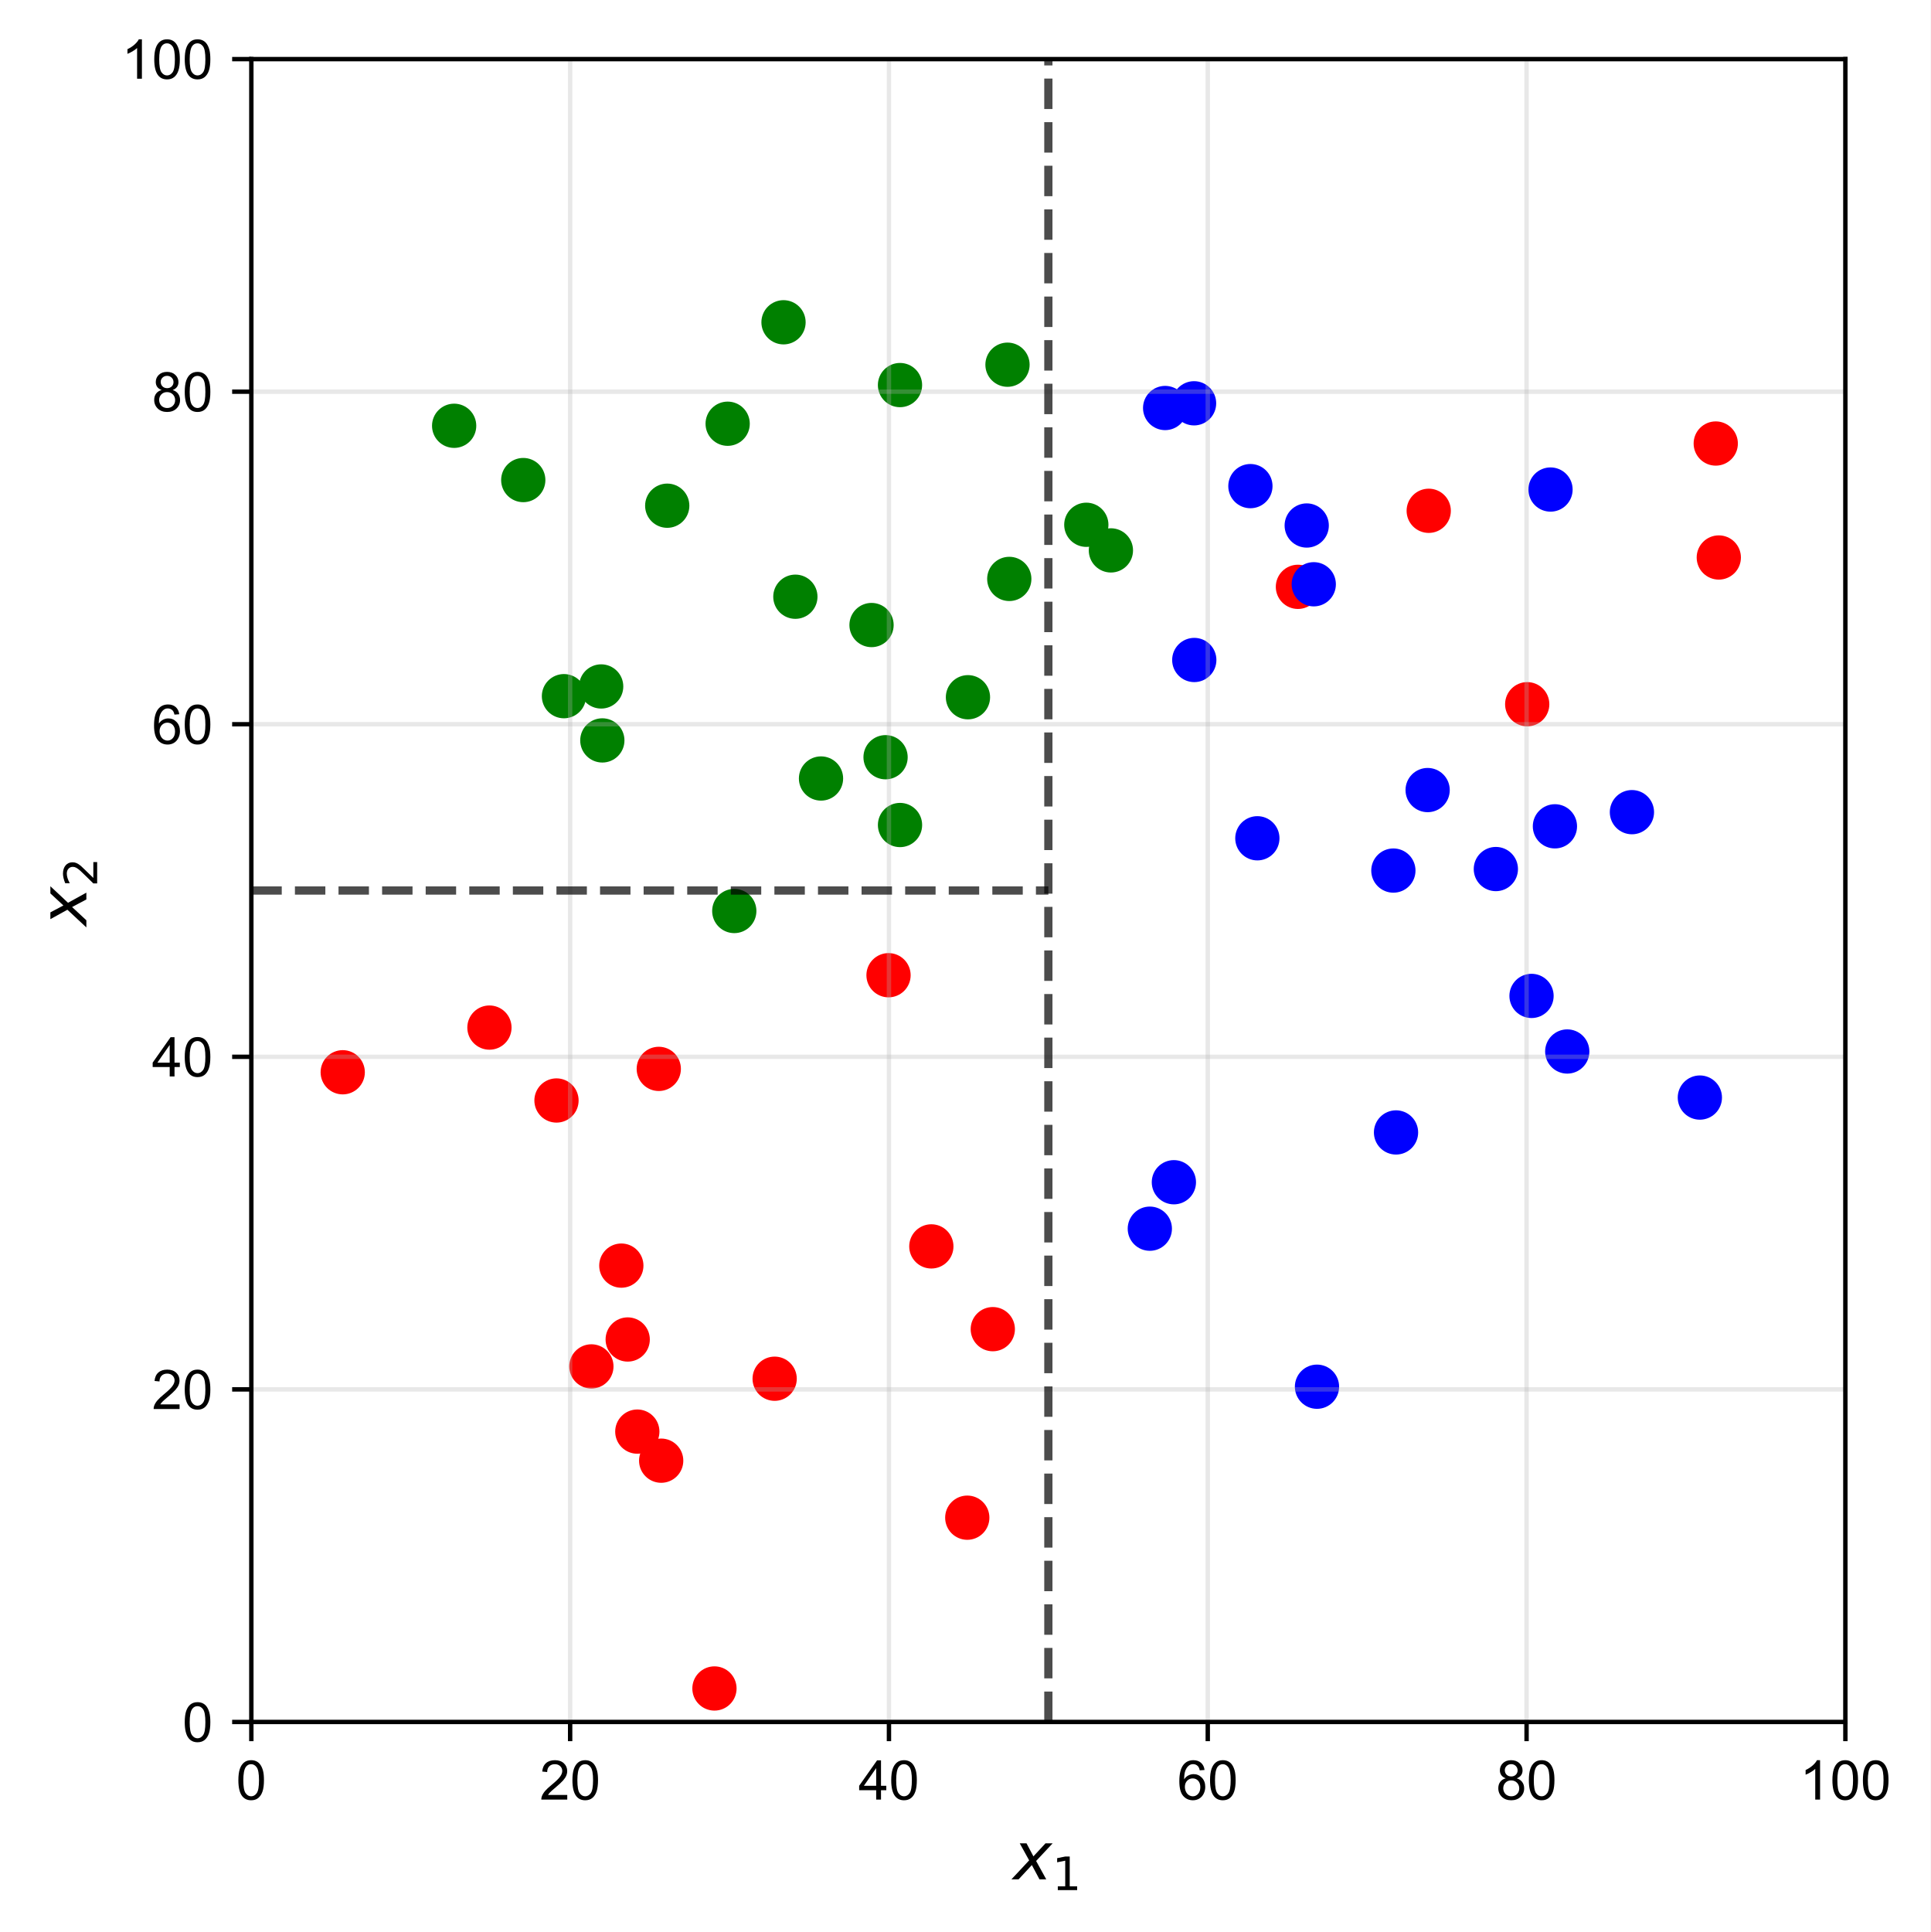
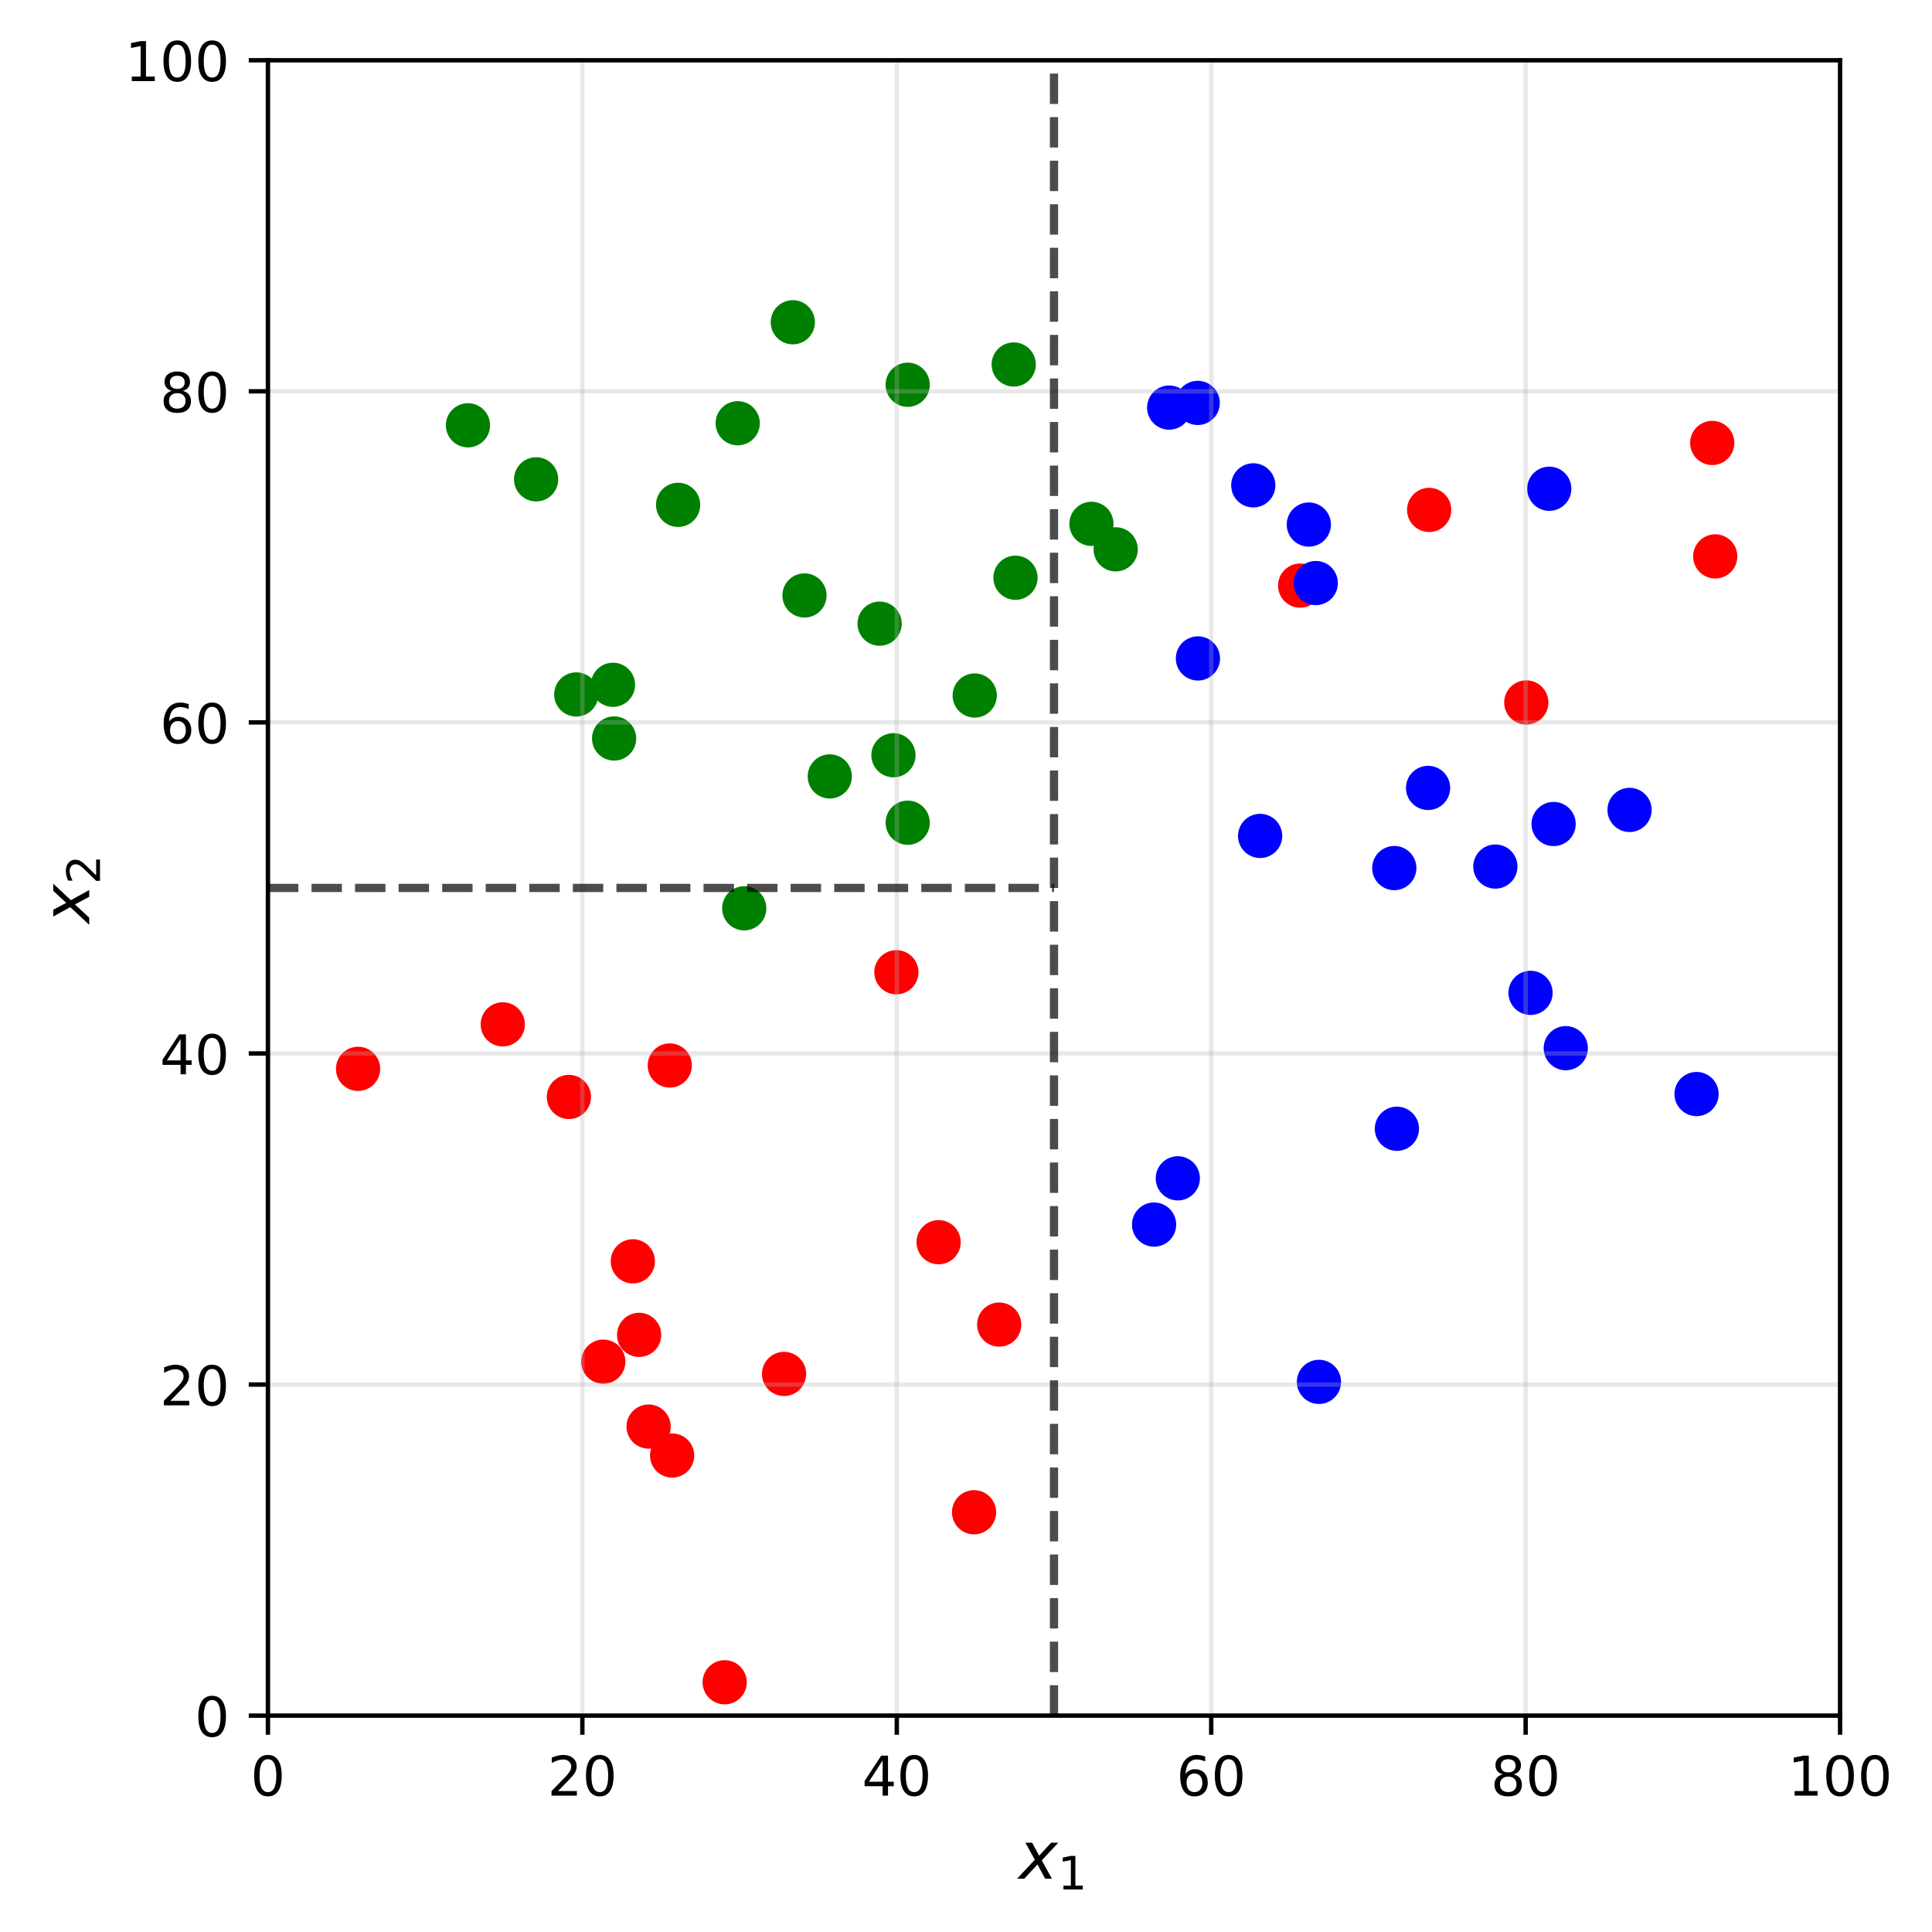
- <svg xmlns="http://www.w3.org/2000/svg" xmlns:xlink="http://www.w3.org/1999/xlink" width="352.116pt" height="352.332pt" viewBox="0 0 352.116 352.332" version="1.1">
+ <svg xmlns="http://www.w3.org/2000/svg" xmlns:xlink="http://www.w3.org/1999/xlink" width="352.582pt" height="352.616pt" viewBox="0 0 352.582 352.616" version="1.1">
  <defs>
    <style type="text/css">*{stroke-linejoin: round; stroke-linecap: butt}</style>
  </defs>
  <g id="figure_1">
    <g id="patch_1">
-       <path d="M 0 352.332  L 352.116 352.332  L 352.116 0  L 0 0  z " style="fill: #ffffff" />
+       <path d="M 0 352.616  L 352.582 352.616  L 352.582 0  L 0 0  z " style="fill: #ffffff" />
    </g>
    <g id="axes_1">
      <g id="patch_2">
-         <path d="M 45.84 314.029  L 336.575 314.029  L 336.575 10.779  L 45.84 10.779  z " style="fill: #ffffff" />
+         <path d="M 48.901 313.124  L 335.839 313.124  L 335.839 10.999  L 48.901 10.999  z " style="fill: #ffffff" />
      </g>
      <g id="PathCollection_1">
        <defs>
-           <path id="m12b4f82df9" d="M 0 3.536  C 0.938 3.536 1.837 3.163 2.5 2.5  C 3.163 1.837 3.536 0.938 3.536 0  C 3.536 -0.938 3.163 -1.837 2.5 -2.5  C 1.837 -3.163 0.938 -3.536 0 -3.536  C -0.938 -3.536 -1.837 -3.163 -2.5 -2.5  C -3.163 -1.837 -3.536 -0.938 -3.536 0  C -3.536 0.938 -3.163 1.837 -2.5 2.5  C -1.837 3.163 -0.938 3.536 0 3.536  z " style="stroke: #ff0000" />
+           <path id="m47f55d73bb" d="M 0 3.536  C 0.938 3.536 1.837 3.163 2.5 2.5  C 3.163 1.837 3.536 0.938 3.536 0  C 3.536 -0.938 3.163 -1.837 2.5 -2.5  C 1.837 -3.163 0.938 -3.536 0 -3.536  C -0.938 -3.536 -1.837 -3.163 -2.5 -2.5  C -3.163 -1.837 -3.536 -0.938 -3.536 0  C -3.536 0.938 -3.163 1.837 -2.5 2.5  C -1.837 3.163 -0.938 3.536 0 3.536  z " style="stroke: #ff0000" />
        </defs>
-         <g clip-path="url(#p76b1b66757)">
-           <use xlink:href="#m12b4f82df9" x="101.498" y="200.693" style="fill: #ff0000; stroke: #ff0000" />
-           <use xlink:href="#m12b4f82df9" x="162.057" y="177.847" style="fill: #ff0000; stroke: #ff0000" />
-           <use xlink:href="#m12b4f82df9" x="141.288" y="251.433" style="fill: #ff0000; stroke: #ff0000" />
-           <use xlink:href="#m12b4f82df9" x="89.267" y="187.397" style="fill: #ff0000; stroke: #ff0000" />
-           <use xlink:href="#m12b4f82df9" x="116.239" y="261.078" style="fill: #ff0000; stroke: #ff0000" />
-           <use xlink:href="#m12b4f82df9" x="181.074" y="242.394" style="fill: #ff0000; stroke: #ff0000" />
-           <use xlink:href="#m12b4f82df9" x="62.509" y="195.546" style="fill: #ff0000; stroke: #ff0000" />
-           <use xlink:href="#m12b4f82df9" x="120.591" y="266.379" style="fill: #ff0000; stroke: #ff0000" />
-           <use xlink:href="#m12b4f82df9" x="169.866" y="227.301" style="fill: #ff0000; stroke: #ff0000" />
-           <use xlink:href="#m12b4f82df9" x="107.862" y="249.187" style="fill: #ff0000; stroke: #ff0000" />
-           <use xlink:href="#m12b4f82df9" x="113.323" y="230.806" style="fill: #ff0000; stroke: #ff0000" />
-           <use xlink:href="#m12b4f82df9" x="130.307" y="307.921" style="fill: #ff0000; stroke: #ff0000" />
-           <use xlink:href="#m12b4f82df9" x="176.42" y="276.776" style="fill: #ff0000; stroke: #ff0000" />
-           <use xlink:href="#m12b4f82df9" x="114.486" y="244.278" style="fill: #ff0000; stroke: #ff0000" />
-           <use xlink:href="#m12b4f82df9" x="120.153" y="194.929" style="fill: #ff0000; stroke: #ff0000" />
-           <use xlink:href="#m12b4f82df9" x="236.726" y="107.019" style="fill: #ff0000; stroke: #ff0000" />
-           <use xlink:href="#m12b4f82df9" x="313.488" y="101.668" style="fill: #ff0000; stroke: #ff0000" />
-           <use xlink:href="#m12b4f82df9" x="312.932" y="80.884" style="fill: #ff0000; stroke: #ff0000" />
-           <use xlink:href="#m12b4f82df9" x="278.546" y="128.426" style="fill: #ff0000; stroke: #ff0000" />
-           <use xlink:href="#m12b4f82df9" x="260.582" y="93.153" style="fill: #ff0000; stroke: #ff0000" />
+         <g clip-path="url(#pdd26063464)">
+           <use xlink:href="#m47f55d73bb" x="103.832" y="200.209" style="fill: #ff0000; stroke: #ff0000" />
+           <use xlink:href="#m47f55d73bb" x="163.6" y="177.448" style="fill: #ff0000; stroke: #ff0000" />
+           <use xlink:href="#m47f55d73bb" x="143.102" y="250.761" style="fill: #ff0000; stroke: #ff0000" />
+           <use xlink:href="#m47f55d73bb" x="91.761" y="186.962" style="fill: #ff0000; stroke: #ff0000" />
+           <use xlink:href="#m47f55d73bb" x="118.38" y="260.37" style="fill: #ff0000; stroke: #ff0000" />
+           <use xlink:href="#m47f55d73bb" x="182.368" y="241.755" style="fill: #ff0000; stroke: #ff0000" />
+           <use xlink:href="#m47f55d73bb" x="65.352" y="195.081" style="fill: #ff0000; stroke: #ff0000" />
+           <use xlink:href="#m47f55d73bb" x="122.675" y="265.651" style="fill: #ff0000; stroke: #ff0000" />
+           <use xlink:href="#m47f55d73bb" x="171.307" y="226.719" style="fill: #ff0000; stroke: #ff0000" />
+           <use xlink:href="#m47f55d73bb" x="110.112" y="248.522" style="fill: #ff0000; stroke: #ff0000" />
+           <use xlink:href="#m47f55d73bb" x="115.503" y="230.21" style="fill: #ff0000; stroke: #ff0000" />
+           <use xlink:href="#m47f55d73bb" x="132.265" y="307.039" style="fill: #ff0000; stroke: #ff0000" />
+           <use xlink:href="#m47f55d73bb" x="177.776" y="276.009" style="fill: #ff0000; stroke: #ff0000" />
+           <use xlink:href="#m47f55d73bb" x="116.65" y="243.632" style="fill: #ff0000; stroke: #ff0000" />
+           <use xlink:href="#m47f55d73bb" x="122.243" y="194.466" style="fill: #ff0000; stroke: #ff0000" />
+           <use xlink:href="#m47f55d73bb" x="237.294" y="106.883" style="fill: #ff0000; stroke: #ff0000" />
+           <use xlink:href="#m47f55d73bb" x="313.054" y="101.551" style="fill: #ff0000; stroke: #ff0000" />
+           <use xlink:href="#m47f55d73bb" x="312.505" y="80.844" style="fill: #ff0000; stroke: #ff0000" />
+           <use xlink:href="#m47f55d73bb" x="278.568" y="128.21" style="fill: #ff0000; stroke: #ff0000" />
+           <use xlink:href="#m47f55d73bb" x="260.839" y="93.068" style="fill: #ff0000; stroke: #ff0000" />
        </g>
      </g>
      <g id="PathCollection_2">
        <defs>
-           <path id="mf9899d1ede" d="M 0 3.536  C 0.938 3.536 1.837 3.163 2.5 2.5  C 3.163 1.837 3.536 0.938 3.536 0  C 3.536 -0.938 3.163 -1.837 2.5 -2.5  C 1.837 -3.163 0.938 -3.536 0 -3.536  C -0.938 -3.536 -1.837 -3.163 -2.5 -2.5  C -3.163 -1.837 -3.536 -0.938 -3.536 0  C -3.536 0.938 -3.163 1.837 -2.5 2.5  C -1.837 3.163 -0.938 3.536 0 3.536  z " style="stroke: #008000" />
+           <path id="m1340b58901" d="M 0 3.536  C 0.938 3.536 1.837 3.163 2.5 2.5  C 3.163 1.837 3.536 0.938 3.536 0  C 3.536 -0.938 3.163 -1.837 2.5 -2.5  C 1.837 -3.163 0.938 -3.536 0 -3.536  C -0.938 -3.536 -1.837 -3.163 -2.5 -2.5  C -3.163 -1.837 -3.536 -0.938 -3.536 0  C -3.536 0.938 -3.163 1.837 -2.5 2.5  C -1.837 3.163 -0.938 3.536 0 3.536  z " style="stroke: #008000" />
        </defs>
-         <g clip-path="url(#p76b1b66757)">
-           <use xlink:href="#mf9899d1ede" x="109.646" y="125.186" style="fill: #008000; stroke: #008000" />
-           <use xlink:href="#mf9899d1ede" x="82.831" y="77.65" style="fill: #008000; stroke: #008000" />
-           <use xlink:href="#mf9899d1ede" x="121.696" y="92.224" style="fill: #008000; stroke: #008000" />
-           <use xlink:href="#mf9899d1ede" x="149.743" y="141.973" style="fill: #008000; stroke: #008000" />
-           <use xlink:href="#mf9899d1ede" x="142.905" y="58.774" style="fill: #008000; stroke: #008000" />
-           <use xlink:href="#mf9899d1ede" x="132.717" y="77.274" style="fill: #008000; stroke: #008000" />
-           <use xlink:href="#mf9899d1ede" x="202.615" y="100.374" style="fill: #008000; stroke: #008000" />
-           <use xlink:href="#mf9899d1ede" x="145.065" y="108.822" style="fill: #008000; stroke: #008000" />
-           <use xlink:href="#mf9899d1ede" x="161.516" y="138.092" style="fill: #008000; stroke: #008000" />
-           <use xlink:href="#mf9899d1ede" x="198.131" y="95.703" style="fill: #008000; stroke: #008000" />
-           <use xlink:href="#mf9899d1ede" x="95.437" y="87.548" style="fill: #008000; stroke: #008000" />
-           <use xlink:href="#mf9899d1ede" x="102.859" y="126.959" style="fill: #008000; stroke: #008000" />
-           <use xlink:href="#mf9899d1ede" x="183.756" y="66.51" style="fill: #008000; stroke: #008000" />
-           <use xlink:href="#mf9899d1ede" x="109.858" y="135.027" style="fill: #008000; stroke: #008000" />
-           <use xlink:href="#mf9899d1ede" x="133.924" y="166.137" style="fill: #008000; stroke: #008000" />
-           <use xlink:href="#mf9899d1ede" x="164.149" y="70.224" style="fill: #008000; stroke: #008000" />
-           <use xlink:href="#mf9899d1ede" x="158.957" y="113.986" style="fill: #008000; stroke: #008000" />
-           <use xlink:href="#mf9899d1ede" x="184.081" y="105.576" style="fill: #008000; stroke: #008000" />
-           <use xlink:href="#mf9899d1ede" x="176.544" y="127.152" style="fill: #008000; stroke: #008000" />
-           <use xlink:href="#mf9899d1ede" x="164.152" y="150.455" style="fill: #008000; stroke: #008000" />
+         <g clip-path="url(#pdd26063464)">
+           <use xlink:href="#m1340b58901" x="111.874" y="124.982" style="fill: #008000; stroke: #008000" />
+           <use xlink:href="#m1340b58901" x="85.409" y="77.622" style="fill: #008000; stroke: #008000" />
+           <use xlink:href="#m1340b58901" x="123.766" y="92.142" style="fill: #008000; stroke: #008000" />
+           <use xlink:href="#m1340b58901" x="151.447" y="141.707" style="fill: #008000; stroke: #008000" />
+           <use xlink:href="#m1340b58901" x="144.698" y="58.817" style="fill: #008000; stroke: #008000" />
+           <use xlink:href="#m1340b58901" x="134.643" y="77.248" style="fill: #008000; stroke: #008000" />
+           <use xlink:href="#m1340b58901" x="203.628" y="100.262" style="fill: #008000; stroke: #008000" />
+           <use xlink:href="#m1340b58901" x="146.83" y="108.679" style="fill: #008000; stroke: #008000" />
+           <use xlink:href="#m1340b58901" x="163.066" y="137.84" style="fill: #008000; stroke: #008000" />
+           <use xlink:href="#m1340b58901" x="199.203" y="95.609" style="fill: #008000; stroke: #008000" />
+           <use xlink:href="#m1340b58901" x="97.85" y="87.484" style="fill: #008000; stroke: #008000" />
+           <use xlink:href="#m1340b58901" x="105.176" y="126.748" style="fill: #008000; stroke: #008000" />
+           <use xlink:href="#m1340b58901" x="185.016" y="66.524" style="fill: #008000; stroke: #008000" />
+           <use xlink:href="#m1340b58901" x="112.083" y="134.786" style="fill: #008000; stroke: #008000" />
+           <use xlink:href="#m1340b58901" x="135.834" y="165.781" style="fill: #008000; stroke: #008000" />
+           <use xlink:href="#m1340b58901" x="165.665" y="70.224" style="fill: #008000; stroke: #008000" />
+           <use xlink:href="#m1340b58901" x="160.54" y="113.823" style="fill: #008000; stroke: #008000" />
+           <use xlink:href="#m1340b58901" x="185.337" y="105.444" style="fill: #008000; stroke: #008000" />
+           <use xlink:href="#m1340b58901" x="177.898" y="126.94" style="fill: #008000; stroke: #008000" />
+           <use xlink:href="#m1340b58901" x="165.667" y="150.157" style="fill: #008000; stroke: #008000" />
        </g>
      </g>
      <g id="PathCollection_3">
        <defs>
-           <path id="m29e9dab555" d="M 0 3.536  C 0.938 3.536 1.837 3.163 2.5 2.5  C 3.163 1.837 3.536 0.938 3.536 0  C 3.536 -0.938 3.163 -1.837 2.5 -2.5  C 1.837 -3.163 0.938 -3.536 0 -3.536  C -0.938 -3.536 -1.837 -3.163 -2.5 -2.5  C -3.163 -1.837 -3.536 -0.938 -3.536 0  C -3.536 0.938 -3.163 1.837 -2.5 2.5  C -1.837 3.163 -0.938 3.536 0 3.536  z " style="stroke: #0000ff" />
+           <path id="m290d0888ee" d="M 0 3.536  C 0.938 3.536 1.837 3.163 2.5 2.5  C 3.163 1.837 3.536 0.938 3.536 0  C 3.536 -0.938 3.163 -1.837 2.5 -2.5  C 1.837 -3.163 0.938 -3.536 0 -3.536  C -0.938 -3.536 -1.837 -3.163 -2.5 -2.5  C -3.163 -1.837 -3.536 -0.938 -3.536 0  C -3.536 0.938 -3.163 1.837 -2.5 2.5  C -1.837 3.163 -0.938 3.536 0 3.536  z " style="stroke: #0000ff" />
        </defs>
-         <g clip-path="url(#p76b1b66757)">
-           <use xlink:href="#m29e9dab555" x="285.848" y="191.758" style="fill: #0000ff; stroke: #0000ff" />
-           <use xlink:href="#m29e9dab555" x="229.327" y="152.875" style="fill: #0000ff; stroke: #0000ff" />
-           <use xlink:href="#m29e9dab555" x="297.644" y="148.111" style="fill: #0000ff; stroke: #0000ff" />
-           <use xlink:href="#m29e9dab555" x="272.826" y="158.486" style="fill: #0000ff; stroke: #0000ff" />
-           <use xlink:href="#m29e9dab555" x="240.203" y="252.89" style="fill: #0000ff; stroke: #0000ff" />
-           <use xlink:href="#m29e9dab555" x="217.783" y="73.549" style="fill: #0000ff; stroke: #0000ff" />
-           <use xlink:href="#m29e9dab555" x="228.059" y="88.652" style="fill: #0000ff; stroke: #0000ff" />
-           <use xlink:href="#m29e9dab555" x="214.102" y="215.6" style="fill: #0000ff; stroke: #0000ff" />
-           <use xlink:href="#m29e9dab555" x="310.034" y="200.16" style="fill: #0000ff; stroke: #0000ff" />
-           <use xlink:href="#m29e9dab555" x="254.135" y="158.763" style="fill: #0000ff; stroke: #0000ff" />
-           <use xlink:href="#m29e9dab555" x="282.795" y="89.276" style="fill: #0000ff; stroke: #0000ff" />
-           <use xlink:href="#m29e9dab555" x="212.508" y="74.407" style="fill: #0000ff; stroke: #0000ff" />
-           <use xlink:href="#m29e9dab555" x="254.618" y="206.519" style="fill: #0000ff; stroke: #0000ff" />
-           <use xlink:href="#m29e9dab555" x="283.599" y="150.694" style="fill: #0000ff; stroke: #0000ff" />
-           <use xlink:href="#m29e9dab555" x="239.614" y="106.551" style="fill: #0000ff; stroke: #0000ff" />
-           <use xlink:href="#m29e9dab555" x="279.332" y="181.623" style="fill: #0000ff; stroke: #0000ff" />
-           <use xlink:href="#m29e9dab555" x="217.822" y="120.36" style="fill: #0000ff; stroke: #0000ff" />
-           <use xlink:href="#m29e9dab555" x="209.714" y="224.072" style="fill: #0000ff; stroke: #0000ff" />
-           <use xlink:href="#m29e9dab555" x="260.385" y="144.082" style="fill: #0000ff; stroke: #0000ff" />
-           <use xlink:href="#m29e9dab555" x="238.33" y="95.835" style="fill: #0000ff; stroke: #0000ff" />
+         <g clip-path="url(#pdd26063464)">
+           <use xlink:href="#m290d0888ee" x="285.775" y="191.307" style="fill: #0000ff; stroke: #0000ff" />
+           <use xlink:href="#m290d0888ee" x="229.991" y="152.568" style="fill: #0000ff; stroke: #0000ff" />
+           <use xlink:href="#m290d0888ee" x="297.416" y="147.822" style="fill: #0000ff; stroke: #0000ff" />
+           <use xlink:href="#m290d0888ee" x="272.922" y="158.158" style="fill: #0000ff; stroke: #0000ff" />
+           <use xlink:href="#m290d0888ee" x="240.726" y="252.212" style="fill: #0000ff; stroke: #0000ff" />
+           <use xlink:href="#m290d0888ee" x="218.599" y="73.537" style="fill: #0000ff; stroke: #0000ff" />
+           <use xlink:href="#m290d0888ee" x="228.74" y="88.583" style="fill: #0000ff; stroke: #0000ff" />
+           <use xlink:href="#m290d0888ee" x="214.966" y="215.06" style="fill: #0000ff; stroke: #0000ff" />
+           <use xlink:href="#m290d0888ee" x="309.645" y="199.678" style="fill: #0000ff; stroke: #0000ff" />
+           <use xlink:href="#m290d0888ee" x="254.476" y="158.434" style="fill: #0000ff; stroke: #0000ff" />
+           <use xlink:href="#m290d0888ee" x="282.761" y="89.205" style="fill: #0000ff; stroke: #0000ff" />
+           <use xlink:href="#m290d0888ee" x="213.392" y="74.392" style="fill: #0000ff; stroke: #0000ff" />
+           <use xlink:href="#m290d0888ee" x="254.952" y="206.013" style="fill: #0000ff; stroke: #0000ff" />
+           <use xlink:href="#m290d0888ee" x="283.555" y="150.395" style="fill: #0000ff; stroke: #0000ff" />
+           <use xlink:href="#m290d0888ee" x="240.145" y="106.416" style="fill: #0000ff; stroke: #0000ff" />
+           <use xlink:href="#m290d0888ee" x="279.344" y="181.21" style="fill: #0000ff; stroke: #0000ff" />
+           <use xlink:href="#m290d0888ee" x="218.637" y="120.174" style="fill: #0000ff; stroke: #0000ff" />
+           <use xlink:href="#m290d0888ee" x="210.634" y="223.501" style="fill: #0000ff; stroke: #0000ff" />
+           <use xlink:href="#m290d0888ee" x="260.644" y="143.808" style="fill: #0000ff; stroke: #0000ff" />
+           <use xlink:href="#m290d0888ee" x="238.878" y="95.74" style="fill: #0000ff; stroke: #0000ff" />
        </g>
      </g>
      <g id="matplotlib.axis_1">
        <g id="xtick_1">
          <g id="line2d_1">
-             <path d="M 45.84 314.029  L 45.84 10.779  " clip-path="url(#p76b1b66757)" style="fill: none; stroke: #b0b0b0; stroke-opacity: 0.3; stroke-width: 0.8; stroke-linecap: square" />
+             <path d="M 48.901 313.124  L 48.901 10.999  " clip-path="url(#pdd26063464)" style="fill: none; stroke: #b0b0b0; stroke-opacity: 0.3; stroke-width: 0.8; stroke-linecap: square" />
          </g>
          <g id="line2d_2">
            <defs>
-               <path id="m3fc95920fb" d="M 0 0  L 0 3.5  " style="stroke: #000000; stroke-width: 0.8" />
+               <path id="m144304effd" d="M 0 0  L 0 3.5  " style="stroke: #000000; stroke-width: 0.8" />
            </defs>
            <g>
-               <use xlink:href="#m3fc95920fb" x="45.84" y="314.029" style="stroke: #000000; stroke-width: 0.8" />
+               <use xlink:href="#m144304effd" x="48.901" y="313.124" style="stroke: #000000; stroke-width: 0.8" />
            </g>
          </g>
          <g id="text_1">
-             <g transform="translate(43.05984 328.1867) scale(0.1 -0.1)">
-               <defs>
-                 <path id="ArialMT-30" d="M 266 2259  Q 266 3072 433 3567  Q 600 4063 929 4331  Q 1259 4600 1759 4600  Q 2128 4600 2406 4451  Q 2684 4303 2865 4023  Q 3047 3744 3150 3342  Q 3253 2941 3253 2259  Q 3253 1453 3087 958  Q 2922 463 2592 192  Q 2263 -78 1759 -78  Q 1097 -78 719 397  Q 266 969 266 2259  z M 844 2259  Q 844 1131 1108 757  Q 1372 384 1759 384  Q 2147 384 2411 759  Q 2675 1134 2675 2259  Q 2675 3391 2411 3762  Q 2147 4134 1753 4134  Q 1366 4134 1134 3806  Q 844 3388 844 2259  z " transform="scale(0.015625)" />
-               </defs>
-               <use xlink:href="#ArialMT-30" />
+             <g transform="translate(45.72 327.7227) scale(0.1 -0.1)">
+               <defs>
+                 <path id="DejaVuSans-30" d="M 2034 4250  Q 1547 4250 1301 3770  Q 1056 3291 1056 2328  Q 1056 1369 1301 889  Q 1547 409 2034 409  Q 2525 409 2770 889  Q 3016 1369 3016 2328  Q 3016 3291 2770 3770  Q 2525 4250 2034 4250  z M 2034 4750  Q 2819 4750 3233 4129  Q 3647 3509 3647 2328  Q 3647 1150 3233 529  Q 2819 -91 2034 -91  Q 1250 -91 836 529  Q 422 1150 422 2328  Q 422 3509 836 4129  Q 1250 4750 2034 4750  z " transform="scale(0.015625)" />
+               </defs>
+               <use xlink:href="#DejaVuSans-30" />
            </g>
          </g>
        </g>
        <g id="xtick_2">
          <g id="line2d_3">
-             <path d="M 103.987 314.029  L 103.987 10.779  " clip-path="url(#p76b1b66757)" style="fill: none; stroke: #b0b0b0; stroke-opacity: 0.3; stroke-width: 0.8; stroke-linecap: square" />
+             <path d="M 106.289 313.124  L 106.289 10.999  " clip-path="url(#pdd26063464)" style="fill: none; stroke: #b0b0b0; stroke-opacity: 0.3; stroke-width: 0.8; stroke-linecap: square" />
          </g>
          <g id="line2d_4">
            <g>
-               <use xlink:href="#m3fc95920fb" x="103.987" y="314.029" style="stroke: #000000; stroke-width: 0.8" />
+               <use xlink:href="#m144304effd" x="106.289" y="313.124" style="stroke: #000000; stroke-width: 0.8" />
            </g>
          </g>
          <g id="text_2">
-             <g transform="translate(98.42625 328.1867) scale(0.1 -0.1)">
-               <defs>
-                 <path id="ArialMT-32" d="M 3222 541  L 3222 0  L 194 0  Q 188 203 259 391  Q 375 700 629 1000  Q 884 1300 1366 1694  Q 2113 2306 2375 2664  Q 2638 3022 2638 3341  Q 2638 3675 2398 3904  Q 2159 4134 1775 4134  Q 1369 4134 1125 3890  Q 881 3647 878 3216  L 300 3275  Q 359 3922 746 4261  Q 1134 4600 1788 4600  Q 2447 4600 2831 4234  Q 3216 3869 3216 3328  Q 3216 3053 3103 2787  Q 2991 2522 2730 2228  Q 2469 1934 1863 1422  Q 1356 997 1212 845  Q 1069 694 975 541  L 3222 541  z " transform="scale(0.015625)" />
-               </defs>
-               <use xlink:href="#ArialMT-32" />
-               <use xlink:href="#ArialMT-30" transform="translate(55.61523 0)" />
+             <g transform="translate(99.92625 327.7227) scale(0.1 -0.1)">
+               <defs>
+                 <path id="DejaVuSans-32" d="M 1228 531  L 3431 531  L 3431 0  L 469 0  L 469 531  Q 828 903 1448 1529  Q 2069 2156 2228 2338  Q 2531 2678 2651 2914  Q 2772 3150 2772 3378  Q 2772 3750 2511 3984  Q 2250 4219 1831 4219  Q 1534 4219 1204 4116  Q 875 4013 500 3803  L 500 4441  Q 881 4594 1212 4672  Q 1544 4750 1819 4750  Q 2544 4750 2975 4387  Q 3406 4025 3406 3419  Q 3406 3131 3298 2873  Q 3191 2616 2906 2266  Q 2828 2175 2409 1742  Q 1991 1309 1228 531  z " transform="scale(0.015625)" />
+               </defs>
+               <use xlink:href="#DejaVuSans-32" />
+               <use xlink:href="#DejaVuSans-30" transform="translate(63.62305 0)" />
            </g>
          </g>
        </g>
        <g id="xtick_3">
          <g id="line2d_5">
-             <path d="M 162.134 314.029  L 162.134 10.779  " clip-path="url(#p76b1b66757)" style="fill: none; stroke: #b0b0b0; stroke-opacity: 0.3; stroke-width: 0.8; stroke-linecap: square" />
+             <path d="M 163.676 313.124  L 163.676 10.999  " clip-path="url(#pdd26063464)" style="fill: none; stroke: #b0b0b0; stroke-opacity: 0.3; stroke-width: 0.8; stroke-linecap: square" />
          </g>
          <g id="line2d_6">
            <g>
-               <use xlink:href="#m3fc95920fb" x="162.134" y="314.029" style="stroke: #000000; stroke-width: 0.8" />
+               <use xlink:href="#m144304effd" x="163.676" y="313.124" style="stroke: #000000; stroke-width: 0.8" />
            </g>
          </g>
          <g id="text_3">
-             <g transform="translate(156.5731 328.1867) scale(0.1 -0.1)">
-               <defs>
-                 <path id="ArialMT-34" d="M 2069 0  L 2069 1097  L 81 1097  L 81 1613  L 2172 4581  L 2631 4581  L 2631 1613  L 3250 1613  L 3250 1097  L 2631 1097  L 2631 0  L 2069 0  z M 2069 1613  L 2069 3678  L 634 1613  L 2069 1613  z " transform="scale(0.015625)" />
-               </defs>
-               <use xlink:href="#ArialMT-34" />
-               <use xlink:href="#ArialMT-30" transform="translate(55.61523 0)" />
+             <g transform="translate(157.3137 327.7227) scale(0.1 -0.1)">
+               <defs>
+                 <path id="DejaVuSans-34" d="M 2419 4116  L 825 1625  L 2419 1625  L 2419 4116  z M 2253 4666  L 3047 4666  L 3047 1625  L 3713 1625  L 3713 1100  L 3047 1100  L 3047 0  L 2419 0  L 2419 1100  L 313 1100  L 313 1709  L 2253 4666  z " transform="scale(0.015625)" />
+               </defs>
+               <use xlink:href="#DejaVuSans-34" />
+               <use xlink:href="#DejaVuSans-30" transform="translate(63.62305 0)" />
            </g>
          </g>
        </g>
        <g id="xtick_4">
          <g id="line2d_7">
-             <path d="M 220.281 314.029  L 220.281 10.779  " clip-path="url(#p76b1b66757)" style="fill: none; stroke: #b0b0b0; stroke-opacity: 0.3; stroke-width: 0.8; stroke-linecap: square" />
+             <path d="M 221.064 313.124  L 221.064 10.999  " clip-path="url(#pdd26063464)" style="fill: none; stroke: #b0b0b0; stroke-opacity: 0.3; stroke-width: 0.8; stroke-linecap: square" />
          </g>
          <g id="line2d_8">
            <g>
-               <use xlink:href="#m3fc95920fb" x="220.281" y="314.029" style="stroke: #000000; stroke-width: 0.8" />
+               <use xlink:href="#m144304effd" x="221.064" y="313.124" style="stroke: #000000; stroke-width: 0.8" />
            </g>
          </g>
          <g id="text_4">
-             <g transform="translate(214.72 328.1867) scale(0.1 -0.1)">
-               <defs>
-                 <path id="ArialMT-36" d="M 3184 3459  L 2625 3416  Q 2550 3747 2413 3897  Q 2184 4138 1850 4138  Q 1581 4138 1378 3988  Q 1113 3794 959 3422  Q 806 3050 800 2363  Q 1003 2672 1297 2822  Q 1591 2972 1913 2972  Q 2475 2972 2870 2558  Q 3266 2144 3266 1488  Q 3266 1056 3080 686  Q 2894 316 2569 119  Q 2244 -78 1831 -78  Q 1128 -78 684 439  Q 241 956 241 2144  Q 241 3472 731 4075  Q 1159 4600 1884 4600  Q 2425 4600 2770 4297  Q 3116 3994 3184 3459  z M 888 1484  Q 888 1194 1011 928  Q 1134 663 1356 523  Q 1578 384 1822 384  Q 2178 384 2434 671  Q 2691 959 2691 1453  Q 2691 1928 2437 2201  Q 2184 2475 1800 2475  Q 1419 2475 1153 2201  Q 888 1928 888 1484  z " transform="scale(0.015625)" />
-               </defs>
-               <use xlink:href="#ArialMT-36" />
-               <use xlink:href="#ArialMT-30" transform="translate(55.61523 0)" />
+             <g transform="translate(214.7012 327.7227) scale(0.1 -0.1)">
+               <defs>
+                 <path id="DejaVuSans-36" d="M 2113 2584  Q 1688 2584 1439 2293  Q 1191 2003 1191 1497  Q 1191 994 1439 701  Q 1688 409 2113 409  Q 2538 409 2786 701  Q 3034 994 3034 1497  Q 3034 2003 2786 2293  Q 2538 2584 2113 2584  z M 3366 4563  L 3366 3988  Q 3128 4100 2886 4159  Q 2644 4219 2406 4219  Q 1781 4219 1451 3797  Q 1122 3375 1075 2522  Q 1259 2794 1537 2939  Q 1816 3084 2150 3084  Q 2853 3084 3261 2657  Q 3669 2231 3669 1497  Q 3669 778 3244 343  Q 2819 -91 2113 -91  Q 1303 -91 875 529  Q 447 1150 447 2328  Q 447 3434 972 4092  Q 1497 4750 2381 4750  Q 2619 4750 2861 4703  Q 3103 4656 3366 4563  z " transform="scale(0.015625)" />
+               </defs>
+               <use xlink:href="#DejaVuSans-36" />
+               <use xlink:href="#DejaVuSans-30" transform="translate(63.62305 0)" />
            </g>
          </g>
        </g>
        <g id="xtick_5">
          <g id="line2d_9">
-             <path d="M 278.428 314.029  L 278.428 10.779  " clip-path="url(#p76b1b66757)" style="fill: none; stroke: #b0b0b0; stroke-opacity: 0.3; stroke-width: 0.8; stroke-linecap: square" />
+             <path d="M 278.451 313.124  L 278.451 10.999  " clip-path="url(#pdd26063464)" style="fill: none; stroke: #b0b0b0; stroke-opacity: 0.3; stroke-width: 0.8; stroke-linecap: square" />
          </g>
          <g id="line2d_10">
            <g>
-               <use xlink:href="#m3fc95920fb" x="278.428" y="314.029" style="stroke: #000000; stroke-width: 0.8" />
+               <use xlink:href="#m144304effd" x="278.451" y="313.124" style="stroke: #000000; stroke-width: 0.8" />
            </g>
          </g>
          <g id="text_5">
-             <g transform="translate(272.8669 328.1867) scale(0.1 -0.1)">
-               <defs>
-                 <path id="ArialMT-38" d="M 1131 2484  Q 781 2613 612 2850  Q 444 3088 444 3419  Q 444 3919 803 4259  Q 1163 4600 1759 4600  Q 2359 4600 2725 4251  Q 3091 3903 3091 3403  Q 3091 3084 2923 2848  Q 2756 2613 2416 2484  Q 2838 2347 3058 2040  Q 3278 1734 3278 1309  Q 3278 722 2862 322  Q 2447 -78 1769 -78  Q 1091 -78 675 323  Q 259 725 259 1325  Q 259 1772 486 2073  Q 713 2375 1131 2484  z M 1019 3438  Q 1019 3113 1228 2906  Q 1438 2700 1772 2700  Q 2097 2700 2305 2904  Q 2513 3109 2513 3406  Q 2513 3716 2298 3927  Q 2084 4138 1766 4138  Q 1444 4138 1231 3931  Q 1019 3725 1019 3438  z M 838 1322  Q 838 1081 952 856  Q 1066 631 1291 507  Q 1516 384 1775 384  Q 2178 384 2440 643  Q 2703 903 2703 1303  Q 2703 1709 2433 1975  Q 2163 2241 1756 2241  Q 1359 2241 1098 1978  Q 838 1716 838 1322  z " transform="scale(0.015625)" />
-               </defs>
-               <use xlink:href="#ArialMT-38" />
-               <use xlink:href="#ArialMT-30" transform="translate(55.61523 0)" />
+             <g transform="translate(272.0888 327.7227) scale(0.1 -0.1)">
+               <defs>
+                 <path id="DejaVuSans-38" d="M 2034 2216  Q 1584 2216 1326 1975  Q 1069 1734 1069 1313  Q 1069 891 1326 650  Q 1584 409 2034 409  Q 2484 409 2743 651  Q 3003 894 3003 1313  Q 3003 1734 2745 1975  Q 2488 2216 2034 2216  z M 1403 2484  Q 997 2584 770 2862  Q 544 3141 544 3541  Q 544 4100 942 4425  Q 1341 4750 2034 4750  Q 2731 4750 3128 4425  Q 3525 4100 3525 3541  Q 3525 3141 3298 2862  Q 3072 2584 2669 2484  Q 3125 2378 3379 2068  Q 3634 1759 3634 1313  Q 3634 634 3220 271  Q 2806 -91 2034 -91  Q 1263 -91 848 271  Q 434 634 434 1313  Q 434 1759 690 2068  Q 947 2378 1403 2484  z M 1172 3481  Q 1172 3119 1398 2916  Q 1625 2713 2034 2713  Q 2441 2713 2670 2916  Q 2900 3119 2900 3481  Q 2900 3844 2670 4047  Q 2441 4250 2034 4250  Q 1625 4250 1398 4047  Q 1172 3844 1172 3481  z " transform="scale(0.015625)" />
+               </defs>
+               <use xlink:href="#DejaVuSans-38" />
+               <use xlink:href="#DejaVuSans-30" transform="translate(63.62305 0)" />
            </g>
          </g>
        </g>
        <g id="xtick_6">
          <g id="line2d_11">
-             <path d="M 336.575 314.029  L 336.575 10.779  " clip-path="url(#p76b1b66757)" style="fill: none; stroke: #b0b0b0; stroke-opacity: 0.3; stroke-width: 0.8; stroke-linecap: square" />
+             <path d="M 335.839 313.124  L 335.839 10.999  " clip-path="url(#pdd26063464)" style="fill: none; stroke: #b0b0b0; stroke-opacity: 0.3; stroke-width: 0.8; stroke-linecap: square" />
          </g>
          <g id="line2d_12">
            <g>
-               <use xlink:href="#m3fc95920fb" x="336.575" y="314.029" style="stroke: #000000; stroke-width: 0.8" />
+               <use xlink:href="#m144304effd" x="335.839" y="313.124" style="stroke: #000000; stroke-width: 0.8" />
            </g>
          </g>
          <g id="text_6">
-             <g transform="translate(328.2333 328.1867) scale(0.1 -0.1)">
-               <defs>
-                 <path id="ArialMT-31" d="M 2384 0  L 1822 0  L 1822 3584  Q 1619 3391 1289 3197  Q 959 3003 697 2906  L 697 3450  Q 1169 3672 1522 3987  Q 1875 4303 2022 4600  L 2384 4600  L 2384 0  z " transform="scale(0.015625)" />
-               </defs>
-               <use xlink:href="#ArialMT-31" />
-               <use xlink:href="#ArialMT-30" transform="translate(55.61523 0)" />
-               <use xlink:href="#ArialMT-30" transform="translate(111.2305 0)" />
+             <g transform="translate(326.295 327.7227) scale(0.1 -0.1)">
+               <defs>
+                 <path id="DejaVuSans-31" d="M 794 531  L 1825 531  L 1825 4091  L 703 3866  L 703 4441  L 1819 4666  L 2450 4666  L 2450 531  L 3481 531  L 3481 0  L 794 0  L 794 531  z " transform="scale(0.015625)" />
+               </defs>
+               <use xlink:href="#DejaVuSans-31" />
+               <use xlink:href="#DejaVuSans-30" transform="translate(63.62305 0)" />
+               <use xlink:href="#DejaVuSans-30" transform="translate(127.2461 0)" />
            </g>
          </g>
        </g>
        <g id="text_7">
-           <g transform="translate(184.7875 342.7636) scale(0.12 -0.12)">
+           <g transform="translate(185.95 342.9205) scale(0.12 -0.12)">
            <defs>
              <path id="DejaVuSans-Oblique-78" d="M 3841 3500  L 2234 1784  L 3219 0  L 2559 0  L 1819 1388  L 531 0  L -166 0  L 1556 1844  L 641 3500  L 1300 3500  L 1972 2234  L 3144 3500  L 3841 3500  z " transform="scale(0.015625)" />
-               <path id="DejaVuSans-31" d="M 794 531  L 1825 531  L 1825 4091  L 703 3866  L 703 4441  L 1819 4666  L 2450 4666  L 2450 531  L 3481 531  L 3481 0  L 794 0  L 794 531  z " transform="scale(0.015625)" />
            </defs>
            <use xlink:href="#DejaVuSans-Oblique-78" transform="translate(0 0.3125)" />
            <use xlink:href="#DejaVuSans-31" transform="translate(59.17969 -16.09375) scale(0.7)" />
          </g>
        </g>
      </g>
      <g id="matplotlib.axis_2">
        <g id="ytick_1">
          <g id="line2d_13">
-             <path d="M 45.84 314.029  L 336.575 314.029  " clip-path="url(#p76b1b66757)" style="fill: none; stroke: #b0b0b0; stroke-opacity: 0.3; stroke-width: 0.8; stroke-linecap: square" />
+             <path d="M 48.901 313.124  L 335.839 313.124  " clip-path="url(#pdd26063464)" style="fill: none; stroke: #b0b0b0; stroke-opacity: 0.3; stroke-width: 0.8; stroke-linecap: square" />
          </g>
          <g id="line2d_14">
            <defs>
-               <path id="m8d65a7c8d1" d="M 0 0  L -3.5 0  " style="stroke: #000000; stroke-width: 0.8" />
+               <path id="mf166b098b5" d="M 0 0  L -3.5 0  " style="stroke: #000000; stroke-width: 0.8" />
            </defs>
            <g>
-               <use xlink:href="#m8d65a7c8d1" x="45.84" y="314.029" style="stroke: #000000; stroke-width: 0.8" />
+               <use xlink:href="#mf166b098b5" x="48.901" y="313.124" style="stroke: #000000; stroke-width: 0.8" />
            </g>
          </g>
          <g id="text_8">
-             <g transform="translate(33.27938 317.6078) scale(0.1 -0.1)">
-               <use xlink:href="#ArialMT-30" />
+             <g transform="translate(35.53875 316.9234) scale(0.1 -0.1)">
+               <use xlink:href="#DejaVuSans-30" />
            </g>
          </g>
        </g>
        <g id="ytick_2">
          <g id="line2d_15">
-             <path d="M 45.84 253.379  L 336.575 253.379  " clip-path="url(#p76b1b66757)" style="fill: none; stroke: #b0b0b0; stroke-opacity: 0.3; stroke-width: 0.8; stroke-linecap: square" />
+             <path d="M 48.901 252.699  L 335.839 252.699  " clip-path="url(#pdd26063464)" style="fill: none; stroke: #b0b0b0; stroke-opacity: 0.3; stroke-width: 0.8; stroke-linecap: square" />
          </g>
          <g id="line2d_16">
            <g>
-               <use xlink:href="#m8d65a7c8d1" x="45.84" y="253.379" style="stroke: #000000; stroke-width: 0.8" />
+               <use xlink:href="#mf166b098b5" x="48.901" y="252.699" style="stroke: #000000; stroke-width: 0.8" />
            </g>
          </g>
          <g id="text_9">
-             <g transform="translate(27.71844 256.9578) scale(0.1 -0.1)">
-               <use xlink:href="#ArialMT-32" />
-               <use xlink:href="#ArialMT-30" transform="translate(55.61523 0)" />
+             <g transform="translate(29.17625 256.4984) scale(0.1 -0.1)">
+               <use xlink:href="#DejaVuSans-32" />
+               <use xlink:href="#DejaVuSans-30" transform="translate(63.62305 0)" />
            </g>
          </g>
        </g>
        <g id="ytick_3">
          <g id="line2d_17">
-             <path d="M 45.84 192.729  L 336.575 192.729  " clip-path="url(#p76b1b66757)" style="fill: none; stroke: #b0b0b0; stroke-opacity: 0.3; stroke-width: 0.8; stroke-linecap: square" />
+             <path d="M 48.901 192.274  L 335.839 192.274  " clip-path="url(#pdd26063464)" style="fill: none; stroke: #b0b0b0; stroke-opacity: 0.3; stroke-width: 0.8; stroke-linecap: square" />
          </g>
          <g id="line2d_18">
            <g>
-               <use xlink:href="#m8d65a7c8d1" x="45.84" y="192.729" style="stroke: #000000; stroke-width: 0.8" />
+               <use xlink:href="#mf166b098b5" x="48.901" y="192.274" style="stroke: #000000; stroke-width: 0.8" />
            </g>
          </g>
          <g id="text_10">
-             <g transform="translate(27.71844 196.3078) scale(0.1 -0.1)">
-               <use xlink:href="#ArialMT-34" />
-               <use xlink:href="#ArialMT-30" transform="translate(55.61523 0)" />
+             <g transform="translate(29.17625 196.0734) scale(0.1 -0.1)">
+               <use xlink:href="#DejaVuSans-34" />
+               <use xlink:href="#DejaVuSans-30" transform="translate(63.62305 0)" />
            </g>
          </g>
        </g>
        <g id="ytick_4">
          <g id="line2d_19">
-             <path d="M 45.84 132.079  L 336.575 132.079  " clip-path="url(#p76b1b66757)" style="fill: none; stroke: #b0b0b0; stroke-opacity: 0.3; stroke-width: 0.8; stroke-linecap: square" />
+             <path d="M 48.901 131.849  L 335.839 131.849  " clip-path="url(#pdd26063464)" style="fill: none; stroke: #b0b0b0; stroke-opacity: 0.3; stroke-width: 0.8; stroke-linecap: square" />
          </g>
          <g id="line2d_20">
            <g>
-               <use xlink:href="#m8d65a7c8d1" x="45.84" y="132.079" style="stroke: #000000; stroke-width: 0.8" />
+               <use xlink:href="#mf166b098b5" x="48.901" y="131.849" style="stroke: #000000; stroke-width: 0.8" />
            </g>
          </g>
          <g id="text_11">
-             <g transform="translate(27.71844 135.6578) scale(0.1 -0.1)">
-               <use xlink:href="#ArialMT-36" />
-               <use xlink:href="#ArialMT-30" transform="translate(55.61523 0)" />
+             <g transform="translate(29.17625 135.6484) scale(0.1 -0.1)">
+               <use xlink:href="#DejaVuSans-36" />
+               <use xlink:href="#DejaVuSans-30" transform="translate(63.62305 0)" />
            </g>
          </g>
        </g>
        <g id="ytick_5">
          <g id="line2d_21">
-             <path d="M 45.84 71.429  L 336.575 71.429  " clip-path="url(#p76b1b66757)" style="fill: none; stroke: #b0b0b0; stroke-opacity: 0.3; stroke-width: 0.8; stroke-linecap: square" />
+             <path d="M 48.901 71.424  L 335.839 71.424  " clip-path="url(#pdd26063464)" style="fill: none; stroke: #b0b0b0; stroke-opacity: 0.3; stroke-width: 0.8; stroke-linecap: square" />
          </g>
          <g id="line2d_22">
            <g>
-               <use xlink:href="#m8d65a7c8d1" x="45.84" y="71.429" style="stroke: #000000; stroke-width: 0.8" />
+               <use xlink:href="#mf166b098b5" x="48.901" y="71.424" style="stroke: #000000; stroke-width: 0.8" />
            </g>
          </g>
          <g id="text_12">
-             <g transform="translate(27.71844 75.00781) scale(0.1 -0.1)">
-               <use xlink:href="#ArialMT-38" />
-               <use xlink:href="#ArialMT-30" transform="translate(55.61523 0)" />
+             <g transform="translate(29.17625 75.22344) scale(0.1 -0.1)">
+               <use xlink:href="#DejaVuSans-38" />
+               <use xlink:href="#DejaVuSans-30" transform="translate(63.62305 0)" />
            </g>
          </g>
        </g>
        <g id="ytick_6">
          <g id="line2d_23">
-             <path d="M 45.84 10.779  L 336.575 10.779  " clip-path="url(#p76b1b66757)" style="fill: none; stroke: #b0b0b0; stroke-opacity: 0.3; stroke-width: 0.8; stroke-linecap: square" />
+             <path d="M 48.901 10.999  L 335.839 10.999  " clip-path="url(#pdd26063464)" style="fill: none; stroke: #b0b0b0; stroke-opacity: 0.3; stroke-width: 0.8; stroke-linecap: square" />
          </g>
          <g id="line2d_24">
            <g>
-               <use xlink:href="#m8d65a7c8d1" x="45.84" y="10.779" style="stroke: #000000; stroke-width: 0.8" />
+               <use xlink:href="#mf166b098b5" x="48.901" y="10.999" style="stroke: #000000; stroke-width: 0.8" />
            </g>
          </g>
          <g id="text_13">
-             <g transform="translate(22.1575 14.35781) scale(0.1 -0.1)">
-               <use xlink:href="#ArialMT-31" />
-               <use xlink:href="#ArialMT-30" transform="translate(55.61523 0)" />
-               <use xlink:href="#ArialMT-30" transform="translate(111.2305 0)" />
+             <g transform="translate(22.81375 14.79844) scale(0.1 -0.1)">
+               <use xlink:href="#DejaVuSans-31" />
+               <use xlink:href="#DejaVuSans-30" transform="translate(63.62305 0)" />
+               <use xlink:href="#DejaVuSans-30" transform="translate(127.2461 0)" />
            </g>
          </g>
        </g>
        <g id="text_14">
-           <g transform="translate(15.78937 168.8239) rotate(-90) scale(0.12 -0.12)">
-             <defs>
-               <path id="DejaVuSans-32" d="M 1228 531  L 3431 531  L 3431 0  L 469 0  L 469 531  Q 828 903 1448 1529  Q 2069 2156 2228 2338  Q 2531 2678 2651 2914  Q 2772 3150 2772 3378  Q 2772 3750 2511 3984  Q 2250 4219 1831 4219  Q 1534 4219 1204 4116  Q 875 4013 500 3803  L 500 4441  Q 881 4594 1212 4672  Q 1544 4750 1819 4750  Q 2544 4750 2975 4387  Q 3406 4025 3406 3419  Q 3406 3131 3298 2873  Q 3191 2616 2906 2266  Q 2828 2175 2409 1742  Q 1991 1309 1228 531  z " transform="scale(0.015625)" />
-             </defs>
+           <g transform="translate(16.31812 168.4817) rotate(-90) scale(0.12 -0.12)">
            <use xlink:href="#DejaVuSans-Oblique-78" transform="translate(0 0.3125)" />
            <use xlink:href="#DejaVuSans-32" transform="translate(59.17969 -16.09375) scale(0.7)" />
          </g>
        </g>
      </g>
      <g id="line2d_25">
-         <path d="M 191.208 314.029  L 191.208 10.779  " clip-path="url(#p76b1b66757)" style="fill: none; stroke-dasharray: 5.55,2.4; stroke-dashoffset: 0; stroke: #000000; stroke-opacity: 0.7; stroke-width: 1.5" />
+         <path d="M 192.37 313.124  L 192.37 10.999  " clip-path="url(#pdd26063464)" style="fill: none; stroke-dasharray: 5.55,2.4; stroke-dashoffset: 0; stroke: #000000; stroke-opacity: 0.7; stroke-width: 1.5" />
      </g>
      <g id="line2d_26">
-         <path d="M 45.84 162.404  L 191.208 162.404  " clip-path="url(#p76b1b66757)" style="fill: none; stroke-dasharray: 5.55,2.4; stroke-dashoffset: 0; stroke: #000000; stroke-opacity: 0.7; stroke-width: 1.5" />
+         <path d="M 48.901 162.062  L 192.37 162.062  " clip-path="url(#pdd26063464)" style="fill: none; stroke-dasharray: 5.55,2.4; stroke-dashoffset: 0; stroke: #000000; stroke-opacity: 0.7; stroke-width: 1.5" />
      </g>
      <g id="patch_3">
-         <path d="M 45.84 314.029  L 45.84 10.779  " style="fill: none; stroke: #000000; stroke-width: 0.8; stroke-linejoin: miter; stroke-linecap: square" />
+         <path d="M 48.901 313.124  L 48.901 10.999  " style="fill: none; stroke: #000000; stroke-width: 0.8; stroke-linejoin: miter; stroke-linecap: square" />
      </g>
      <g id="patch_4">
-         <path d="M 336.575 314.029  L 336.575 10.779  " style="fill: none; stroke: #000000; stroke-width: 0.8; stroke-linejoin: miter; stroke-linecap: square" />
+         <path d="M 335.839 313.124  L 335.839 10.999  " style="fill: none; stroke: #000000; stroke-width: 0.8; stroke-linejoin: miter; stroke-linecap: square" />
      </g>
      <g id="patch_5">
-         <path d="M 45.84 314.029  L 336.575 314.029  " style="fill: none; stroke: #000000; stroke-width: 0.8; stroke-linejoin: miter; stroke-linecap: square" />
+         <path d="M 48.901 313.124  L 335.839 313.124  " style="fill: none; stroke: #000000; stroke-width: 0.8; stroke-linejoin: miter; stroke-linecap: square" />
      </g>
      <g id="patch_6">
-         <path d="M 45.84 10.779  L 336.575 10.779  " style="fill: none; stroke: #000000; stroke-width: 0.8; stroke-linejoin: miter; stroke-linecap: square" />
+         <path d="M 48.901 10.999  L 335.839 10.999  " style="fill: none; stroke: #000000; stroke-width: 0.8; stroke-linejoin: miter; stroke-linecap: square" />
      </g>
    </g>
  </g>
  <defs>
-     <clipPath id="p76b1b66757">
-       <rect x="45.84" y="10.779" width="290.734" height="303.25" />
+     <clipPath id="pdd26063464">
+       <rect x="48.901" y="10.999" width="286.938" height="302.125" />
    </clipPath>
  </defs>
</svg>
